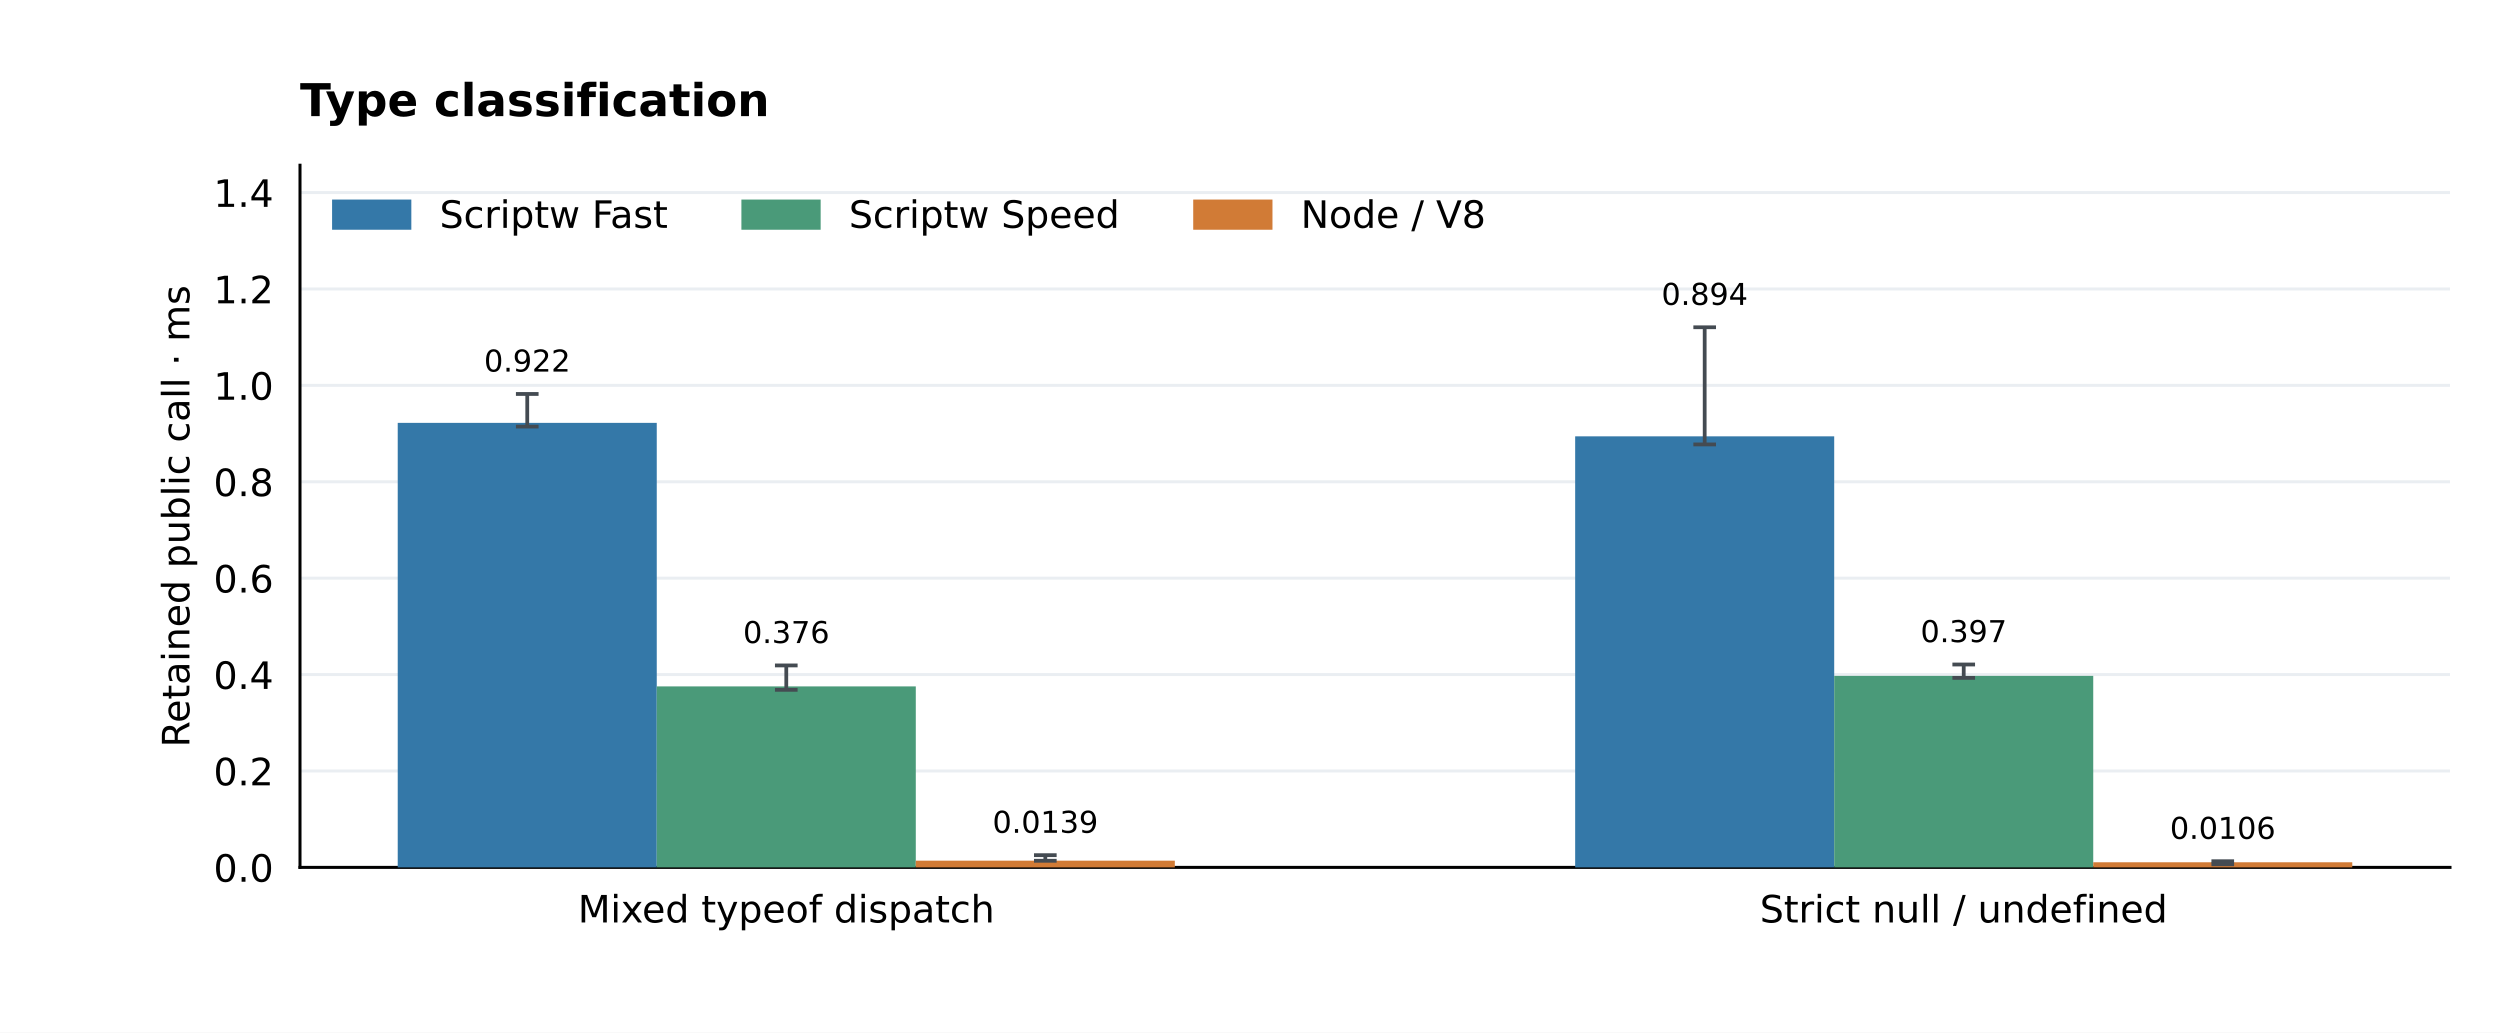
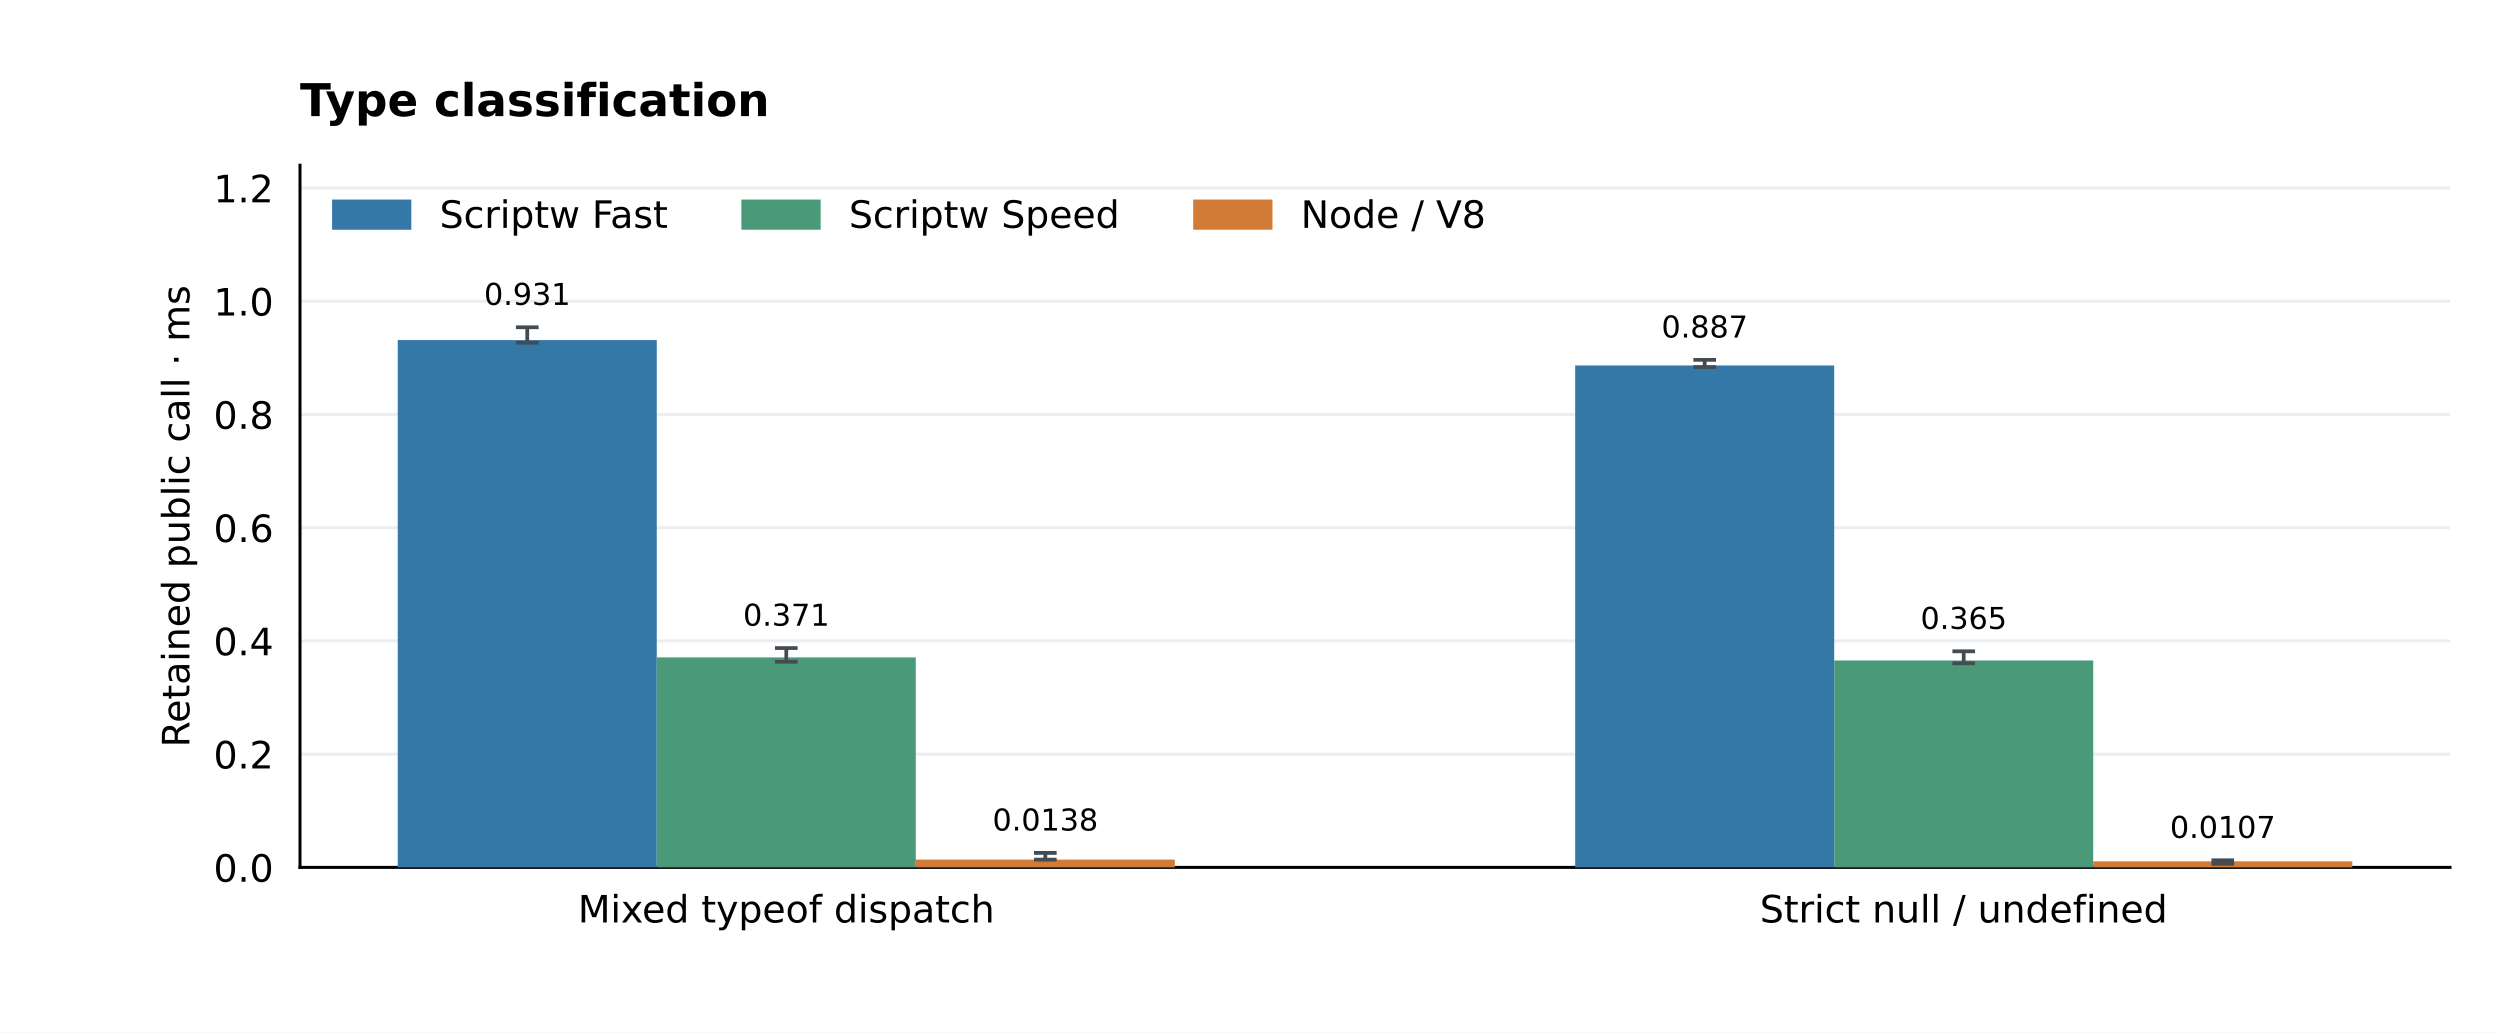
<svg xmlns="http://www.w3.org/2000/svg" xmlns:xlink="http://www.w3.org/1999/xlink" width="662.4pt" height="273.6pt" viewBox="0 0 662.4 273.6" version="1.1">
  <defs>
    <style type="text/css">*{stroke-linejoin: round; stroke-linecap: butt}</style>
  </defs>
  <g id="figure_1">
    <g id="patch_1">
      <path d="M 0 273.6 L 662.4 273.6 L 662.4 0 L 0 0 z " style="fill: #ffffff" />
    </g>
    <g id="axes_1">
      <g id="patch_2">
        <path d="M 79.488 229.824 L 649.152 229.824 L 649.152 43.776 L 79.488 43.776 z " style="fill: #ffffff" />
      </g>
      <g id="matplotlib.axis_1">
        <g id="xtick_1">
          <g id="line2d_1" />
          <g id="text_1">
            <text style="font-size: 10px; font-family: 'DejaVu Sans'; text-anchor: middle" x="208.333" y="244.422" transform="rotate(-0 208.3331 244.4224)">Mixed typeof dispatch</text>
          </g>
        </g>
        <g id="xtick_2">
          <g id="line2d_2" />
          <g id="text_2">
            <text style="font-size: 10px; font-family: 'DejaVu Sans'; text-anchor: middle" x="520.307" y="244.422" transform="rotate(-0 520.3069 244.4224)">Strict null / undefined</text>
          </g>
        </g>
      </g>
      <g id="matplotlib.axis_2">
        <g id="ytick_1">
          <g id="line2d_3">
            <path d="M 79.488 229.824 L 649.152 229.824 " clip-path="url(#pec315be8d2)" style="fill: none; stroke: #eaeef2; stroke-width: 0.8; stroke-linecap: square" />
          </g>
          <g id="line2d_4" />
          <g id="text_3">
            <text style="font-size: 10px; font-family: 'DejaVu Sans'; text-anchor: end" x="72.488" y="233.623" transform="rotate(-0 72.488 233.6228)">0.0</text>
          </g>
        </g>
        <g id="ytick_2">
          <g id="line2d_5">
-             <path d="M 79.488 204.281 L 649.152 204.281 " clip-path="url(#pec315be8d2)" style="fill: none; stroke: #eaeef2; stroke-width: 0.8; stroke-linecap: square" />
+             <path d="M 79.488 199.821 L 649.152 199.821 " clip-path="url(#pec315be8d2)" style="fill: none; stroke: #eaeef2; stroke-width: 0.8; stroke-linecap: square" />
          </g>
          <g id="line2d_6" />
          <g id="text_4">
-             <text style="font-size: 10px; font-family: 'DejaVu Sans'; text-anchor: end" x="72.488" y="208.08" transform="rotate(-0 72.488 208.0795)">0.2</text>
+             <text style="font-size: 10px; font-family: 'DejaVu Sans'; text-anchor: end" x="72.488" y="203.62" transform="rotate(-0 72.488 203.6203)">0.2</text>
          </g>
        </g>
        <g id="ytick_3">
          <g id="line2d_7">
-             <path d="M 79.488 178.737 L 649.152 178.737 " clip-path="url(#pec315be8d2)" style="fill: none; stroke: #eaeef2; stroke-width: 0.8; stroke-linecap: square" />
+             <path d="M 79.488 169.819 L 649.152 169.819 " clip-path="url(#pec315be8d2)" style="fill: none; stroke: #eaeef2; stroke-width: 0.8; stroke-linecap: square" />
          </g>
          <g id="line2d_8" />
          <g id="text_5">
-             <text style="font-size: 10px; font-family: 'DejaVu Sans'; text-anchor: end" x="72.488" y="182.536" transform="rotate(-0 72.488 182.5362)">0.4</text>
+             <text style="font-size: 10px; font-family: 'DejaVu Sans'; text-anchor: end" x="72.488" y="173.618" transform="rotate(-0 72.488 173.6178)">0.4</text>
          </g>
        </g>
        <g id="ytick_4">
          <g id="line2d_9">
-             <path d="M 79.488 153.194 L 649.152 153.194 " clip-path="url(#pec315be8d2)" style="fill: none; stroke: #eaeef2; stroke-width: 0.8; stroke-linecap: square" />
+             <path d="M 79.488 139.816 L 649.152 139.816 " clip-path="url(#pec315be8d2)" style="fill: none; stroke: #eaeef2; stroke-width: 0.8; stroke-linecap: square" />
          </g>
          <g id="line2d_10" />
          <g id="text_6">
-             <text style="font-size: 10px; font-family: 'DejaVu Sans'; text-anchor: end" x="72.488" y="156.993" transform="rotate(-0 72.488 156.9929)">0.6</text>
+             <text style="font-size: 10px; font-family: 'DejaVu Sans'; text-anchor: end" x="72.488" y="143.615" transform="rotate(-0 72.488 143.6153)">0.6</text>
          </g>
        </g>
        <g id="ytick_5">
          <g id="line2d_11">
-             <path d="M 79.488 127.651 L 649.152 127.651 " clip-path="url(#pec315be8d2)" style="fill: none; stroke: #eaeef2; stroke-width: 0.8; stroke-linecap: square" />
+             <path d="M 79.488 109.814 L 649.152 109.814 " clip-path="url(#pec315be8d2)" style="fill: none; stroke: #eaeef2; stroke-width: 0.8; stroke-linecap: square" />
          </g>
          <g id="line2d_12" />
          <g id="text_7">
-             <text style="font-size: 10px; font-family: 'DejaVu Sans'; text-anchor: end" x="72.488" y="131.45" transform="rotate(-0 72.488 131.4496)">0.8</text>
+             <text style="font-size: 10px; font-family: 'DejaVu Sans'; text-anchor: end" x="72.488" y="113.613" transform="rotate(-0 72.488 113.6127)">0.8</text>
          </g>
        </g>
        <g id="ytick_6">
          <g id="line2d_13">
-             <path d="M 79.488 102.108 L 649.152 102.108 " clip-path="url(#pec315be8d2)" style="fill: none; stroke: #eaeef2; stroke-width: 0.8; stroke-linecap: square" />
+             <path d="M 79.488 79.811 L 649.152 79.811 " clip-path="url(#pec315be8d2)" style="fill: none; stroke: #eaeef2; stroke-width: 0.8; stroke-linecap: square" />
          </g>
          <g id="line2d_14" />
          <g id="text_8">
-             <text style="font-size: 10px; font-family: 'DejaVu Sans'; text-anchor: end" x="72.488" y="105.906" transform="rotate(-0 72.488 105.9064)">1.0</text>
+             <text style="font-size: 10px; font-family: 'DejaVu Sans'; text-anchor: end" x="72.488" y="83.61" transform="rotate(-0 72.488 83.6102)">1.0</text>
          </g>
        </g>
        <g id="ytick_7">
          <g id="line2d_15">
-             <path d="M 79.488 76.564 L 649.152 76.564 " clip-path="url(#pec315be8d2)" style="fill: none; stroke: #eaeef2; stroke-width: 0.8; stroke-linecap: square" />
+             <path d="M 79.488 49.809 L 649.152 49.809 " clip-path="url(#pec315be8d2)" style="fill: none; stroke: #eaeef2; stroke-width: 0.8; stroke-linecap: square" />
          </g>
          <g id="line2d_16" />
          <g id="text_9">
-             <text style="font-size: 10px; font-family: 'DejaVu Sans'; text-anchor: end" x="72.488" y="80.363" transform="rotate(-0 72.488 80.36306)">1.2</text>
-           </g>
-         </g>
-         <g id="ytick_8">
-           <g id="line2d_17">
-             <path d="M 79.488 51.021 L 649.152 51.021 " clip-path="url(#pec315be8d2)" style="fill: none; stroke: #eaeef2; stroke-width: 0.8; stroke-linecap: square" />
-           </g>
-           <g id="line2d_18" />
-           <g id="text_10">
-             <text style="font-size: 10px; font-family: 'DejaVu Sans'; text-anchor: end" x="72.488" y="54.82" transform="rotate(-0 72.488 54.81976)">1.4</text>
-           </g>
-         </g>
-         <g id="text_11">
+             <text style="font-size: 10px; font-family: 'DejaVu Sans'; text-anchor: end" x="72.488" y="53.608" transform="rotate(-0 72.488 53.60768)">1.2</text>
+           </g>
+         </g>
+         <g id="text_10">
          <text style="font-size: 10px; font-family: 'DejaVu Sans'; text-anchor: middle" x="50.183" y="136.8" transform="rotate(-90 50.18253 136.8)">Retained public call · ms</text>
        </g>
      </g>
      <g id="patch_3">
        <path d="M 79.488 229.824 L 79.488 43.776 " style="fill: none; stroke: #000000; stroke-width: 0.8; stroke-linejoin: miter; stroke-linecap: square" />
      </g>
      <g id="patch_4">
        <path d="M 79.488 229.824 L 649.152 229.824 " style="fill: none; stroke: #000000; stroke-width: 0.8; stroke-linejoin: miter; stroke-linecap: square" />
      </g>
      <g id="patch_5">
-         <path d="M 105.382 229.824 L 174.016 229.824 L 174.016 112.045 L 105.382 112.045 z " clip-path="url(#pec315be8d2)" style="fill: #3478a8" />
+         <path d="M 105.382 229.824 L 174.016 229.824 L 174.016 90.096 L 105.382 90.096 z " clip-path="url(#pec315be8d2)" style="fill: #3478a8" />
+       </g>
+       <g id="text_11">
+         <text style="font-size: 8px; font-family: 'DejaVu Sans'; text-anchor: middle" x="139.699" y="80.788" transform="rotate(-0 139.6989 80.78828)">0.931</text>
+       </g>
+       <g id="patch_6">
+         <path d="M 417.356 229.824 L 485.99 229.824 L 485.99 96.831 L 417.356 96.831 z " clip-path="url(#pec315be8d2)" style="fill: #3478a8" />
      </g>
      <g id="text_12">
-         <text style="font-size: 8px; font-family: 'DejaVu Sans'; text-anchor: middle" x="139.699" y="98.462" transform="rotate(-0 139.6989 98.46207)">0.922</text>
-       </g>
-       <g id="patch_6">
-         <path d="M 417.356 229.824 L 485.99 229.824 L 485.99 115.613 L 417.356 115.613 z " clip-path="url(#pec315be8d2)" style="fill: #3478a8" />
+         <text style="font-size: 8px; font-family: 'DejaVu Sans'; text-anchor: middle" x="451.673" y="89.429" transform="rotate(-0 451.6726 89.42886)">0.887</text>
+       </g>
+       <g id="patch_7">
+         <path d="M 174.016 229.824 L 242.65 229.824 L 242.65 174.178 L 174.016 174.178 z " clip-path="url(#pec315be8d2)" style="fill: #4a9a79" />
      </g>
      <g id="text_13">
-         <text style="font-size: 8px; font-family: 'DejaVu Sans'; text-anchor: middle" x="451.673" y="80.788" transform="rotate(-0 451.6726 80.78828)">0.894</text>
-       </g>
-       <g id="patch_7">
-         <path d="M 174.016 229.824 L 242.65 229.824 L 242.65 181.861 L 174.016 181.861 z " clip-path="url(#pec315be8d2)" style="fill: #4a9a79" />
+         <text style="font-size: 8px; font-family: 'DejaVu Sans'; text-anchor: middle" x="208.333" y="165.791" transform="rotate(-0 208.3331 165.791)">0.371</text>
+       </g>
+       <g id="patch_8">
+         <path d="M 485.99 229.824 L 554.624 229.824 L 554.624 174.998 L 485.99 174.998 z " clip-path="url(#pec315be8d2)" style="fill: #4a9a79" />
      </g>
      <g id="text_14">
-         <text style="font-size: 8px; font-family: 'DejaVu Sans'; text-anchor: middle" x="208.333" y="170.391" transform="rotate(-0 208.3331 170.3907)">0.376</text>
-       </g>
-       <g id="patch_8">
-         <path d="M 485.99 229.824 L 554.624 229.824 L 554.624 179.078 L 485.99 179.078 z " clip-path="url(#pec315be8d2)" style="fill: #4a9a79" />
+         <text style="font-size: 8px; font-family: 'DejaVu Sans'; text-anchor: middle" x="520.307" y="166.642" transform="rotate(-0 520.3069 166.6416)">0.365</text>
+       </g>
+       <g id="patch_9">
+         <path d="M 242.65 229.824 L 311.284 229.824 L 311.284 227.753 L 242.65 227.753 z " clip-path="url(#pec315be8d2)" style="fill: #d17b36" />
      </g>
      <g id="text_15">
-         <text style="font-size: 8px; font-family: 'DejaVu Sans'; text-anchor: middle" x="520.307" y="170.145" transform="rotate(-0 520.3069 170.145)">0.397</text>
-       </g>
-       <g id="patch_9">
-         <path d="M 242.65 229.824 L 311.284 229.824 L 311.284 228.047 L 242.65 228.047 z " clip-path="url(#pec315be8d2)" style="fill: #d17b36" />
+         <text style="font-size: 8px; font-family: 'DejaVu Sans'; text-anchor: middle" x="276.967" y="220.065" transform="rotate(-0 276.9674 220.065)">0.0138</text>
+       </g>
+       <g id="patch_10">
+         <path d="M 554.624 229.824 L 623.258 229.824 L 623.258 228.224 L 554.624 228.224 z " clip-path="url(#pec315be8d2)" style="fill: #d17b36" />
      </g>
      <g id="text_16">
-         <text style="font-size: 8px; font-family: 'DejaVu Sans'; text-anchor: middle" x="276.967" y="220.665" transform="rotate(-0 276.9674 220.6648)">0.0139</text>
-       </g>
-       <g id="patch_10">
-         <path d="M 554.624 229.824 L 623.258 229.824 L 623.258 228.472 L 554.624 228.472 z " clip-path="url(#pec315be8d2)" style="fill: #d17b36" />
+         <text style="font-size: 8px; font-family: 'DejaVu Sans'; text-anchor: middle" x="588.941" y="222.014" transform="rotate(-0 588.9411 222.0144)">0.0107</text>
      </g>
      <g id="text_17">
-         <text style="font-size: 8px; font-family: 'DejaVu Sans'; text-anchor: middle" x="588.941" y="222.275" transform="rotate(-0 588.9411 222.2745)">0.0106</text>
-       </g>
-       <g id="text_18">
        <text style="font-weight: 700; font-size: 12px; font-family: 'DejaVu Sans'; text-anchor: start" x="79.488" y="30.776" transform="rotate(-0 79.488 30.776)">Type classification</text>
      </g>
      <g id="LineCollection_1">
-         <path d="M 139.699 113.029 L 139.699 104.384 " clip-path="url(#pec315be8d2)" style="fill: none; stroke: #444b52" />
-       </g>
-       <g id="line2d_19">
+         <path d="M 139.699 90.81 L 139.699 86.71 " clip-path="url(#pec315be8d2)" style="fill: none; stroke: #444b52" />
+       </g>
+       <g id="line2d_17">
        <defs>
          <path id="me51f981f41" d="M 3 0 L -3 -0 " style="stroke: #444b52" />
        </defs>
        <g clip-path="url(#pec315be8d2)">
-           <use xlink:href="#me51f981f41" x="139.699" y="113.029" style="fill: #1f77b4; stroke: #444b52" />
+           <use xlink:href="#me51f981f41" x="139.699" y="90.81" style="fill: #1f77b4; stroke: #444b52" />
+         </g>
+       </g>
+       <g id="line2d_18">
+         <g clip-path="url(#pec315be8d2)">
+           <use xlink:href="#me51f981f41" x="139.699" y="86.71" style="fill: #1f77b4; stroke: #444b52" />
+         </g>
+       </g>
+       <g id="LineCollection_2">
+         <path d="M 451.673 97.26 L 451.673 95.351 " clip-path="url(#pec315be8d2)" style="fill: none; stroke: #444b52" />
+       </g>
+       <g id="line2d_19">
+         <g clip-path="url(#pec315be8d2)">
+           <use xlink:href="#me51f981f41" x="451.673" y="97.26" style="fill: #1f77b4; stroke: #444b52" />
        </g>
      </g>
      <g id="line2d_20">
        <g clip-path="url(#pec315be8d2)">
-           <use xlink:href="#me51f981f41" x="139.699" y="104.384" style="fill: #1f77b4; stroke: #444b52" />
-         </g>
-       </g>
-       <g id="LineCollection_2">
-         <path d="M 451.673 117.758 L 451.673 86.71 " clip-path="url(#pec315be8d2)" style="fill: none; stroke: #444b52" />
+           <use xlink:href="#me51f981f41" x="451.673" y="95.351" style="fill: #1f77b4; stroke: #444b52" />
+         </g>
+       </g>
+       <g id="LineCollection_3">
+         <path d="M 208.333 175.334 L 208.333 171.713 " clip-path="url(#pec315be8d2)" style="fill: none; stroke: #444b52" />
      </g>
      <g id="line2d_21">
        <g clip-path="url(#pec315be8d2)">
-           <use xlink:href="#me51f981f41" x="451.673" y="117.758" style="fill: #1f77b4; stroke: #444b52" />
+           <use xlink:href="#me51f981f41" x="208.333" y="175.334" style="fill: #1f77b4; stroke: #444b52" />
        </g>
      </g>
      <g id="line2d_22">
        <g clip-path="url(#pec315be8d2)">
-           <use xlink:href="#me51f981f41" x="451.673" y="86.71" style="fill: #1f77b4; stroke: #444b52" />
-         </g>
-       </g>
-       <g id="LineCollection_3">
-         <path d="M 208.333 182.775 L 208.333 176.313 " clip-path="url(#pec315be8d2)" style="fill: none; stroke: #444b52" />
+           <use xlink:href="#me51f981f41" x="208.333" y="171.713" style="fill: #1f77b4; stroke: #444b52" />
+         </g>
+       </g>
+       <g id="LineCollection_4">
+         <path d="M 520.307 175.751 L 520.307 172.563 " clip-path="url(#pec315be8d2)" style="fill: none; stroke: #444b52" />
      </g>
      <g id="line2d_23">
        <g clip-path="url(#pec315be8d2)">
-           <use xlink:href="#me51f981f41" x="208.333" y="182.775" style="fill: #1f77b4; stroke: #444b52" />
+           <use xlink:href="#me51f981f41" x="520.307" y="175.751" style="fill: #1f77b4; stroke: #444b52" />
        </g>
      </g>
      <g id="line2d_24">
        <g clip-path="url(#pec315be8d2)">
-           <use xlink:href="#me51f981f41" x="208.333" y="176.313" style="fill: #1f77b4; stroke: #444b52" />
-         </g>
-       </g>
-       <g id="LineCollection_4">
-         <path d="M 520.307 179.614 L 520.307 176.067 " clip-path="url(#pec315be8d2)" style="fill: none; stroke: #444b52" />
+           <use xlink:href="#me51f981f41" x="520.307" y="172.563" style="fill: #1f77b4; stroke: #444b52" />
+         </g>
+       </g>
+       <g id="LineCollection_5">
+         <path d="M 276.967 227.774 L 276.967 225.987 " clip-path="url(#pec315be8d2)" style="fill: none; stroke: #444b52" />
      </g>
      <g id="line2d_25">
        <g clip-path="url(#pec315be8d2)">
-           <use xlink:href="#me51f981f41" x="520.307" y="179.614" style="fill: #1f77b4; stroke: #444b52" />
+           <use xlink:href="#me51f981f41" x="276.967" y="227.774" style="fill: #1f77b4; stroke: #444b52" />
        </g>
      </g>
      <g id="line2d_26">
        <g clip-path="url(#pec315be8d2)">
-           <use xlink:href="#me51f981f41" x="520.307" y="176.067" style="fill: #1f77b4; stroke: #444b52" />
-         </g>
-       </g>
-       <g id="LineCollection_5">
-         <path d="M 276.967 228.068 L 276.967 226.587 " clip-path="url(#pec315be8d2)" style="fill: none; stroke: #444b52" />
+           <use xlink:href="#me51f981f41" x="276.967" y="225.987" style="fill: #1f77b4; stroke: #444b52" />
+         </g>
+       </g>
+       <g id="LineCollection_6">
+         <path d="M 588.941 228.88 L 588.941 227.936 " clip-path="url(#pec315be8d2)" style="fill: none; stroke: #444b52" />
      </g>
      <g id="line2d_27">
        <g clip-path="url(#pec315be8d2)">
-           <use xlink:href="#me51f981f41" x="276.967" y="228.068" style="fill: #1f77b4; stroke: #444b52" />
+           <use xlink:href="#me51f981f41" x="588.941" y="228.88" style="fill: #1f77b4; stroke: #444b52" />
        </g>
      </g>
      <g id="line2d_28">
        <g clip-path="url(#pec315be8d2)">
-           <use xlink:href="#me51f981f41" x="276.967" y="226.587" style="fill: #1f77b4; stroke: #444b52" />
-         </g>
-       </g>
-       <g id="LineCollection_6">
-         <path d="M 588.941 229.015 L 588.941 228.196 " clip-path="url(#pec315be8d2)" style="fill: none; stroke: #444b52" />
-       </g>
-       <g id="line2d_29">
-         <g clip-path="url(#pec315be8d2)">
-           <use xlink:href="#me51f981f41" x="588.941" y="229.015" style="fill: #1f77b4; stroke: #444b52" />
-         </g>
-       </g>
-       <g id="line2d_30">
-         <g clip-path="url(#pec315be8d2)">
-           <use xlink:href="#me51f981f41" x="588.941" y="228.196" style="fill: #1f77b4; stroke: #444b52" />
+           <use xlink:href="#me51f981f41" x="588.941" y="227.936" style="fill: #1f77b4; stroke: #444b52" />
        </g>
      </g>
      <g id="legend_1">
        <g id="patch_11">
          <path d="M 88.488 60.374 L 108.488 60.374 L 108.488 53.374 L 88.488 53.374 z " style="fill: #3478a8; stroke: #3478a8; stroke-linejoin: miter" />
        </g>
-         <g id="text_19">
+         <g id="text_18">
          <text style="font-size: 10px; font-family: 'DejaVu Sans'; text-anchor: start" x="116.488" y="60.374" transform="rotate(-0 116.488 60.37444)">Scriptw Fast</text>
        </g>
        <g id="patch_12">
          <path d="M 196.941 60.374 L 216.941 60.374 L 216.941 53.374 L 196.941 53.374 z " style="fill: #4a9a79; stroke: #4a9a79; stroke-linejoin: miter" />
        </g>
-         <g id="text_20">
+         <g id="text_19">
          <text style="font-size: 10px; font-family: 'DejaVu Sans'; text-anchor: start" x="224.941" y="60.374" transform="rotate(-0 224.9411 60.37444)">Scriptw Speed</text>
        </g>
        <g id="patch_13">
          <path d="M 316.654 60.374 L 336.654 60.374 L 336.654 53.374 L 316.654 53.374 z " style="fill: #d17b36; stroke: #d17b36; stroke-linejoin: miter" />
        </g>
-         <g id="text_21">
+         <g id="text_20">
          <text style="font-size: 10px; font-family: 'DejaVu Sans'; text-anchor: start" x="344.654" y="60.374" transform="rotate(-0 344.6536 60.37444)">Node / V8</text>
        </g>
      </g>
    </g>
  </g>
  <defs>
    <clipPath id="pec315be8d2">
      <rect x="79.488" y="43.776" width="569.664" height="186.048" />
    </clipPath>
  </defs>
</svg>
